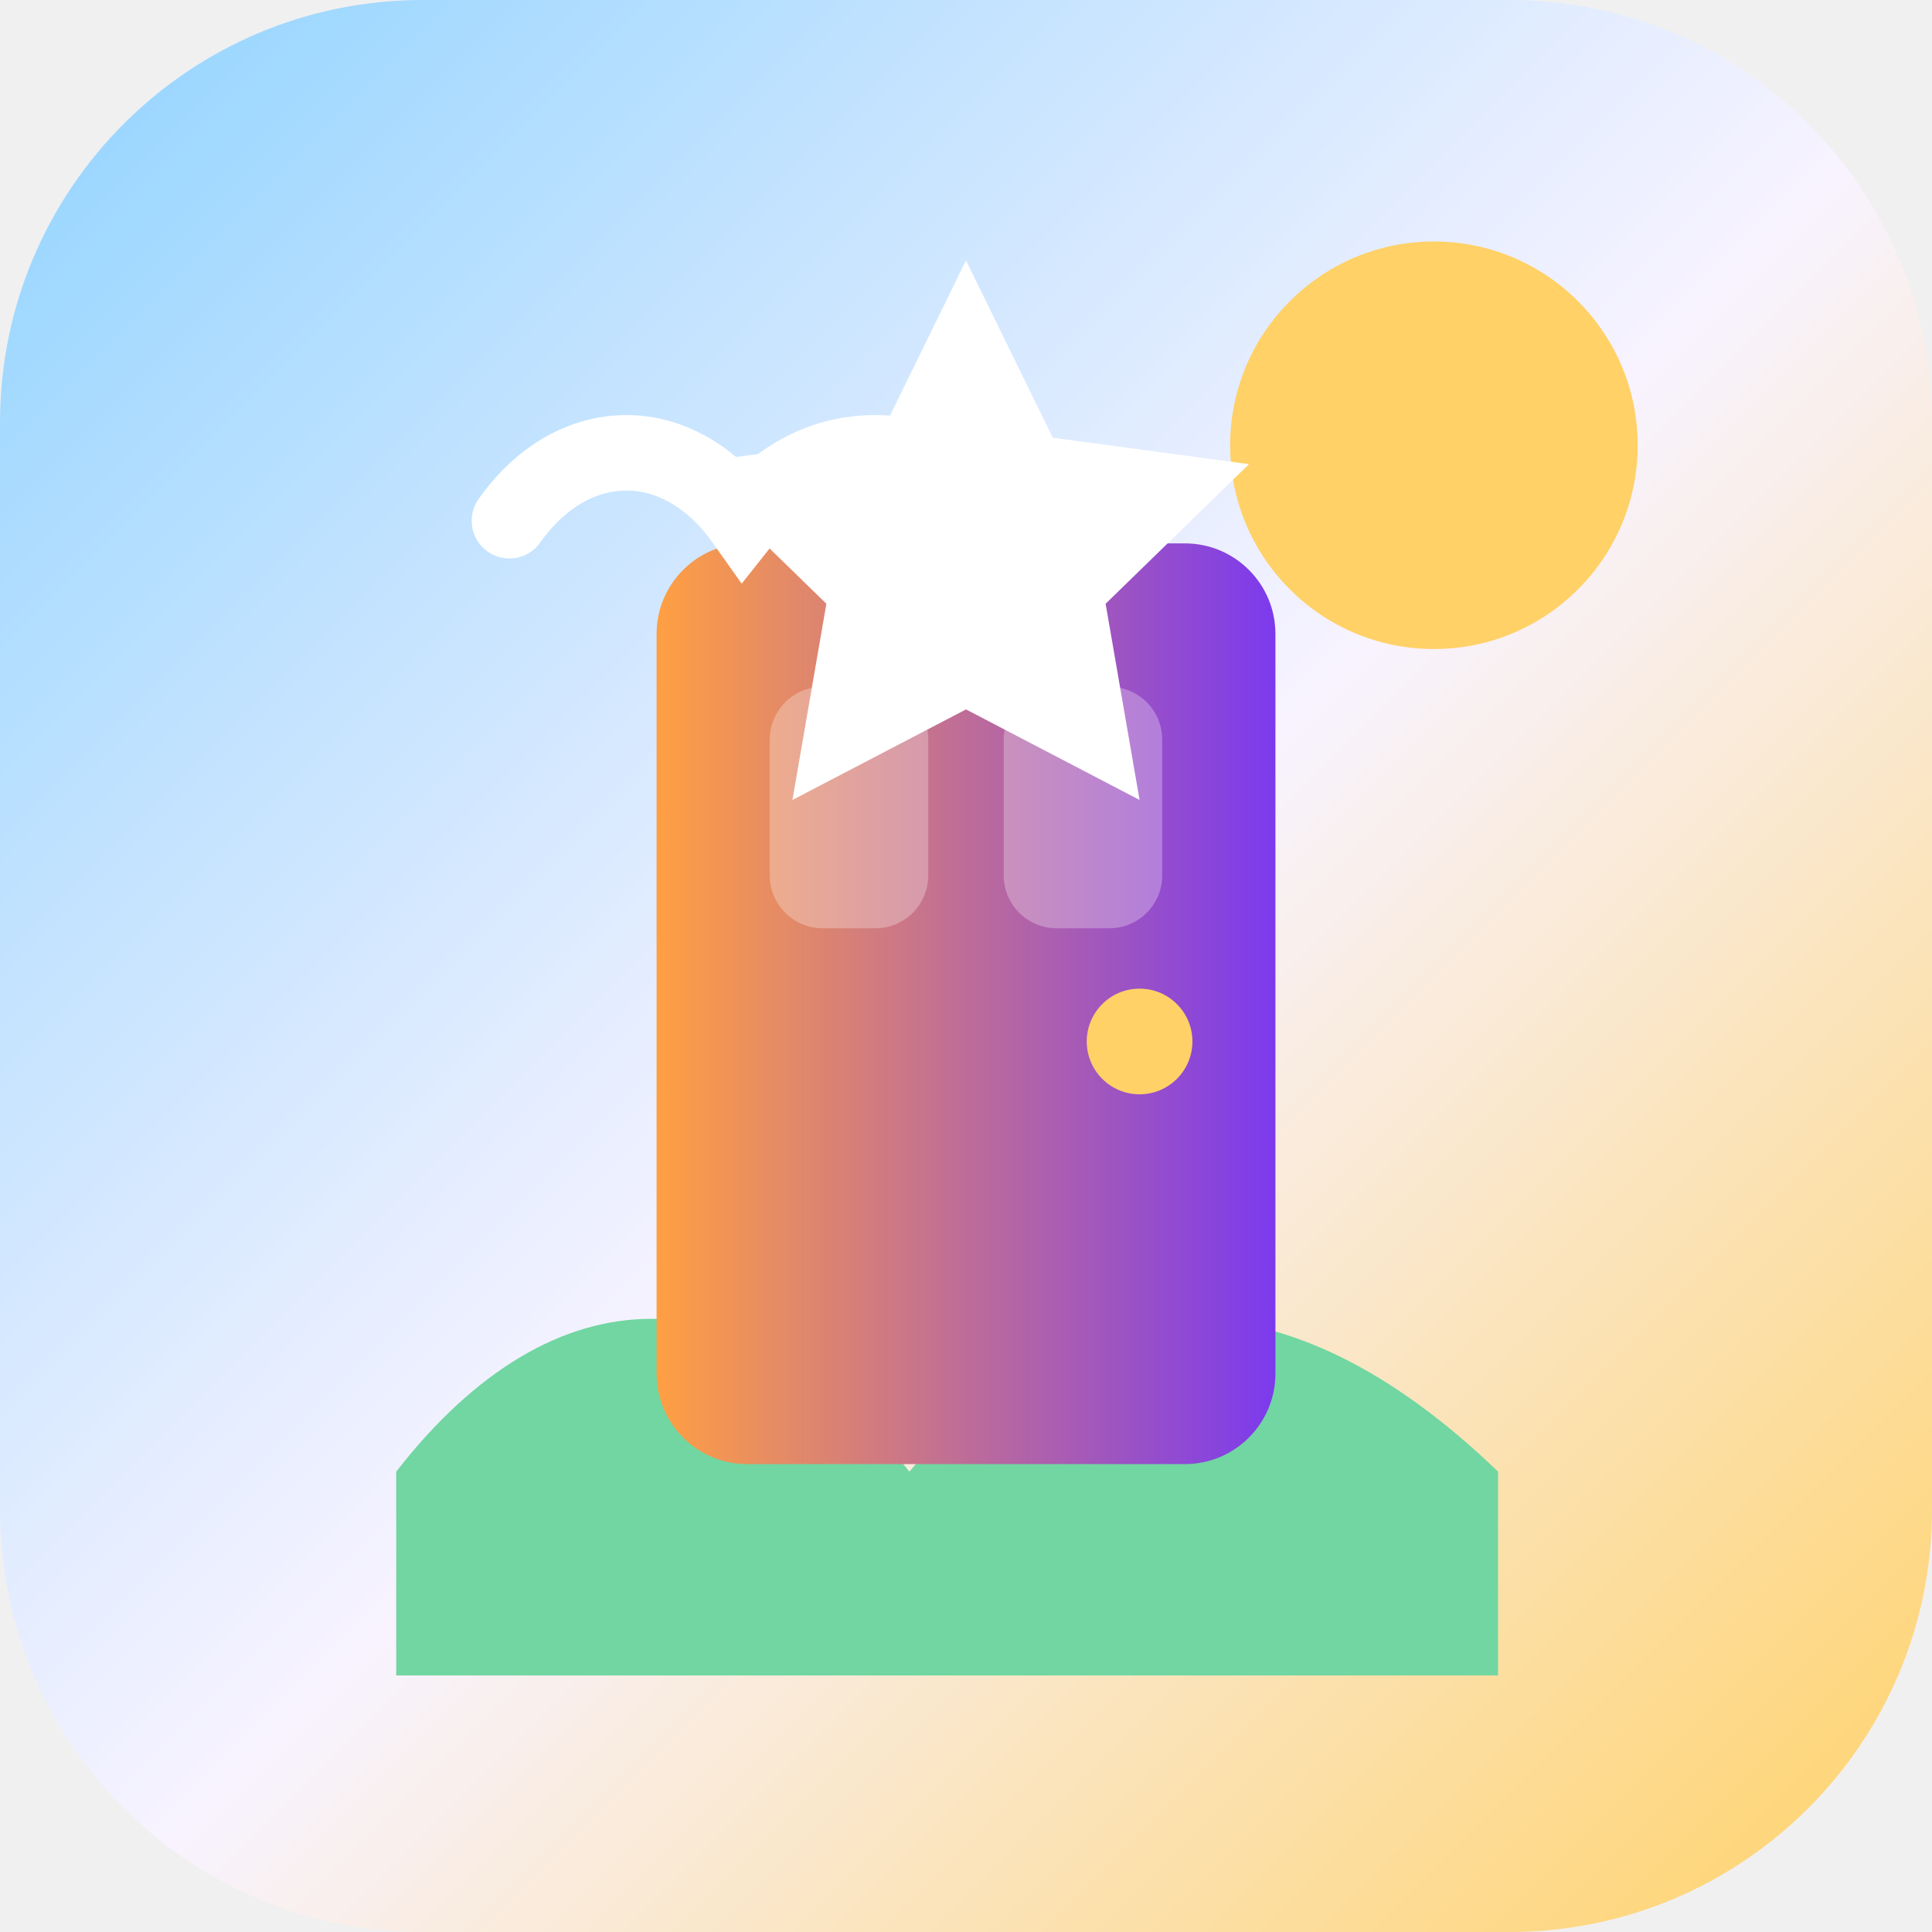
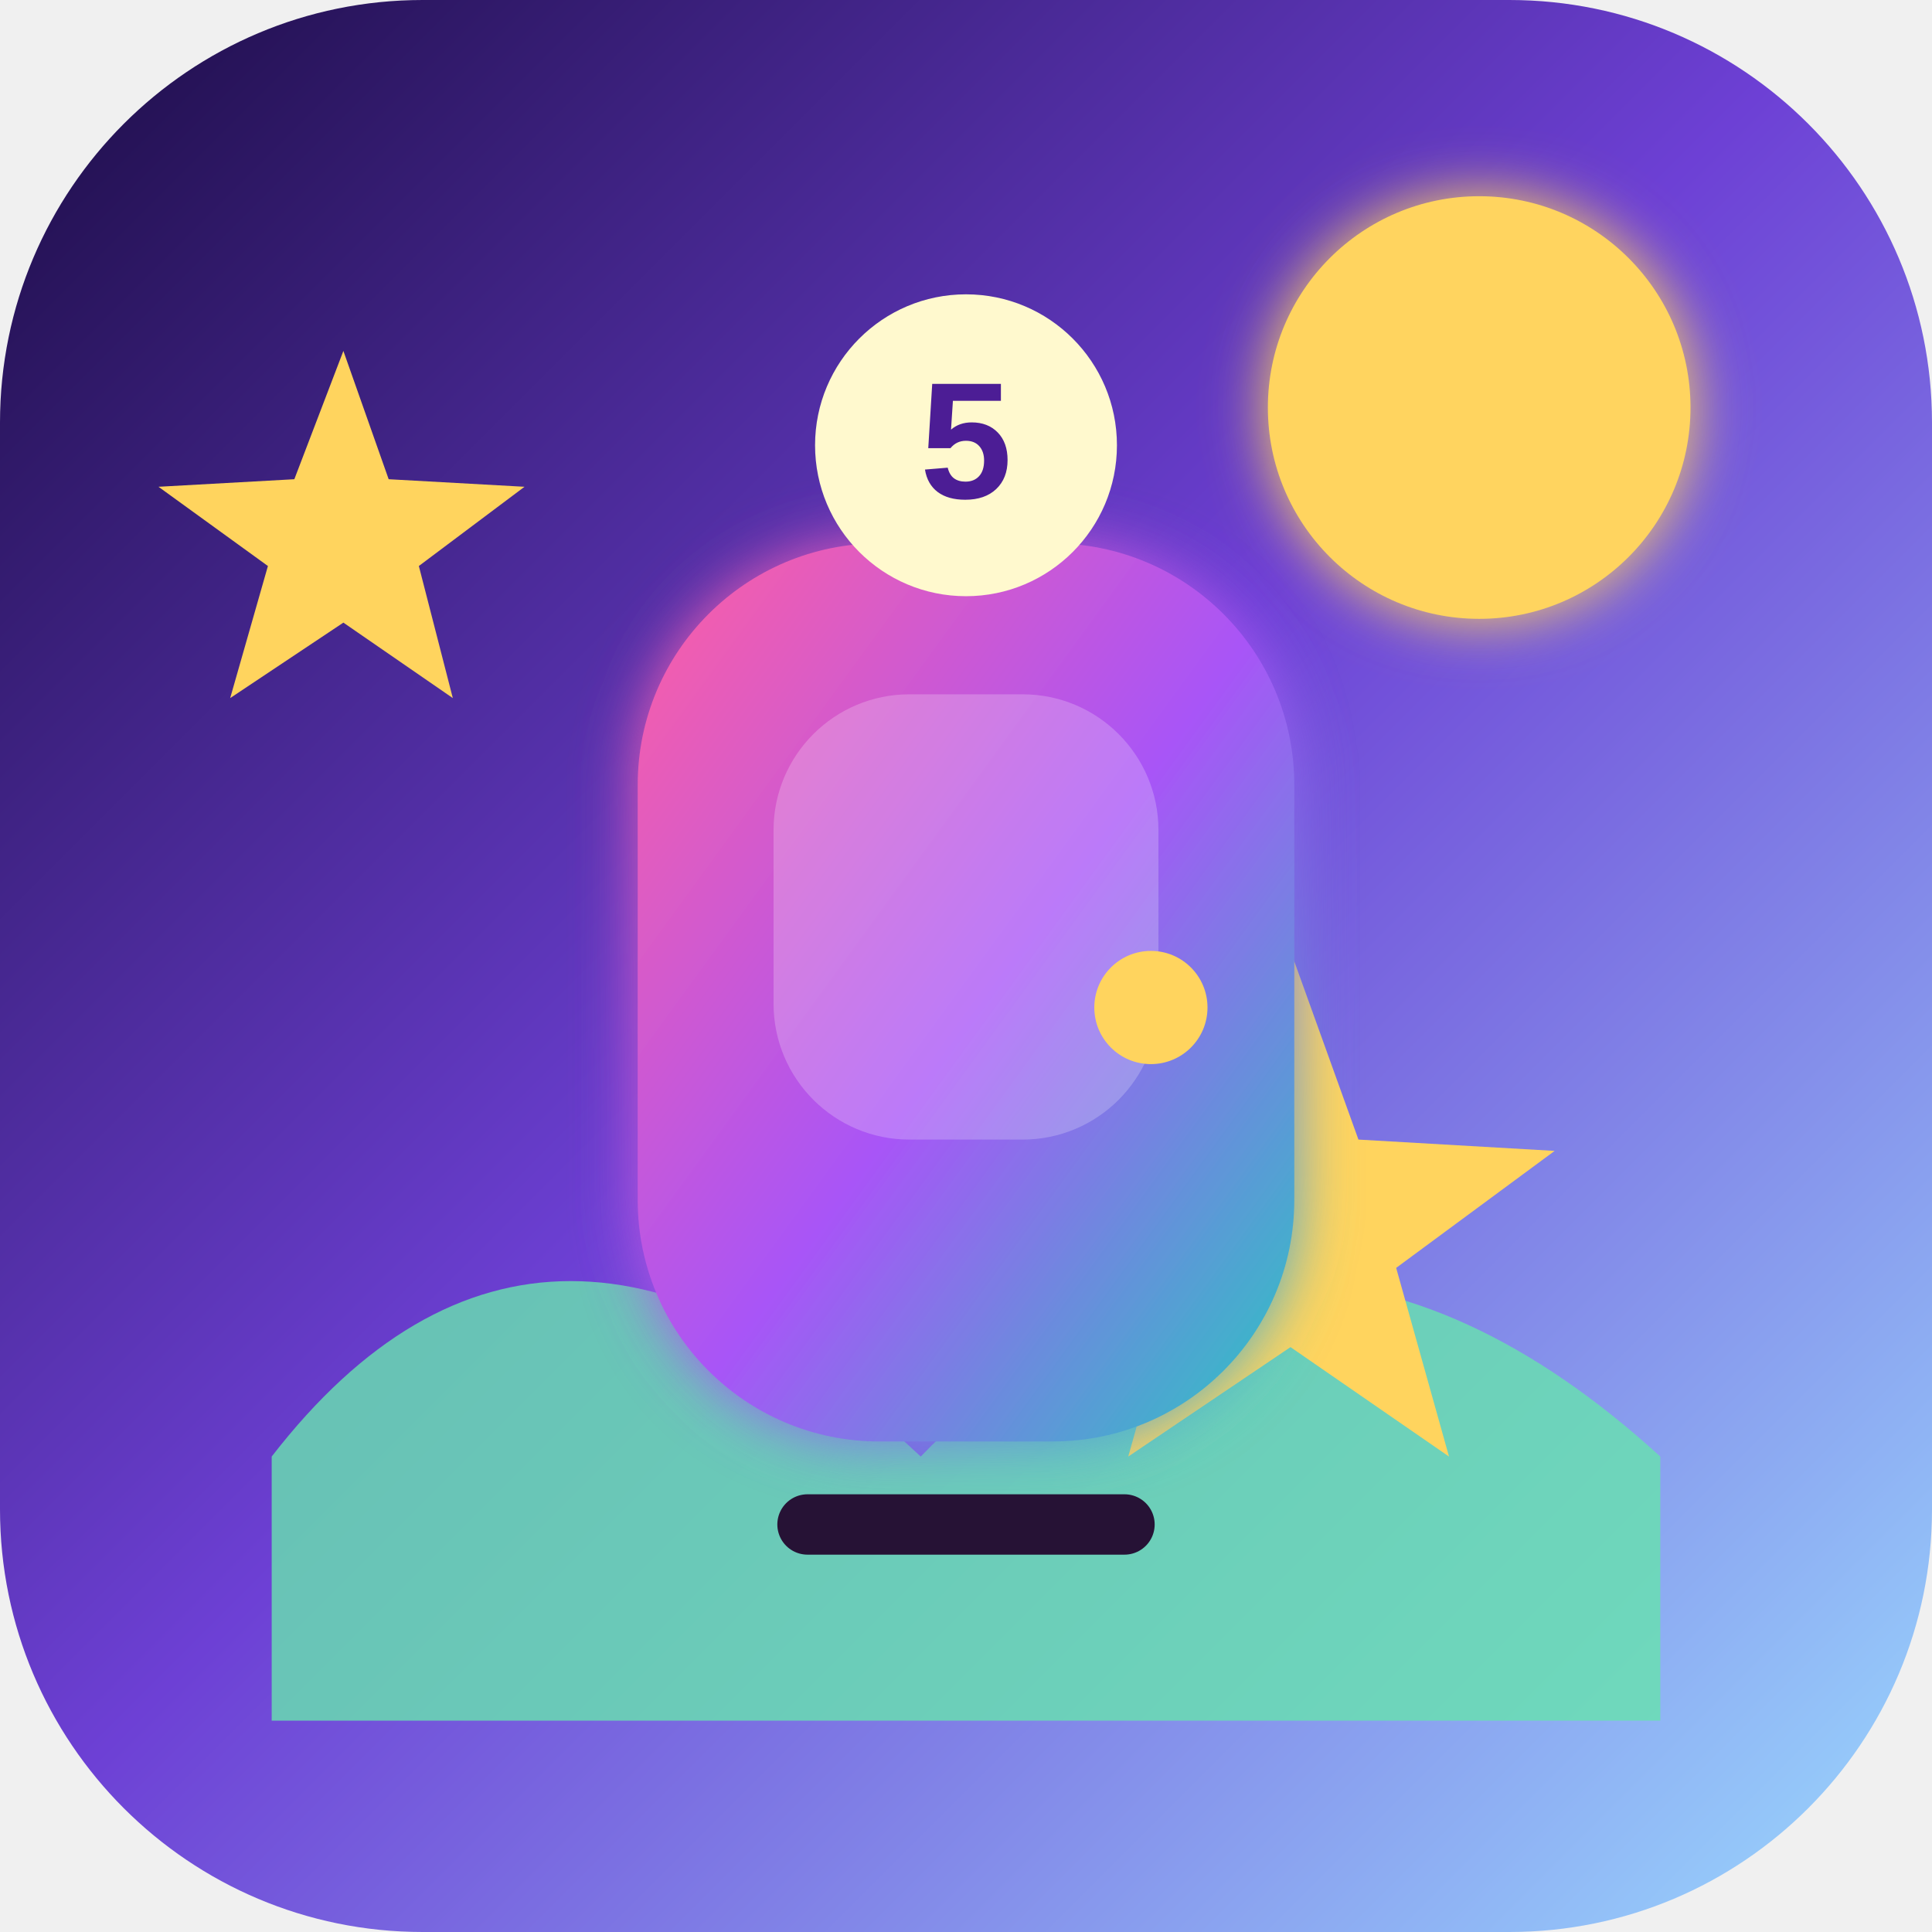
<svg xmlns="http://www.w3.org/2000/svg" viewBox="0 0 512 512" role="img" aria-label="Алёна и пять дверей">
  <defs>
    <linearGradient id="bg" x1="0" x2="1" y1="0" y2="1">
-       <stop offset="0%" stop-color="#8fd3ff" />
-       <stop offset="52%" stop-color="#f8f3ff" />
-       <stop offset="100%" stop-color="#ffd166" />
+       <stop offset="0%" stop-color="#1a0b42" />
+       <stop offset="48%" stop-color="#6d40d5" />
+       <stop offset="100%" stop-color="#9bdcff" />
    </linearGradient>
-     <linearGradient id="door" x1="0" x2="1">
-       <stop offset="0%" stop-color="#ff9f43" />
-       <stop offset="100%" stop-color="#7c3aed" />
+     <linearGradient id="door" x1="0" x2="1" y1="0" y2="1">
+       <stop offset="0%" stop-color="#ff5fa2" />
+       <stop offset="52%" stop-color="#a855f7" />
+       <stop offset="100%" stop-color="#28c7c1" />
    </linearGradient>
+     <filter id="glow" x="-40%" y="-40%" width="180%" height="180%">
+       <feGaussianBlur stdDeviation="8" result="blur" />
+       <feMerge>
+         <feMergeNode in="blur" />
+         <feMergeNode in="SourceGraphic" />
+       </feMerge>
+     </filter>
  </defs>
  <rect width="512" height="512" rx="112" fill="url(#bg)" />
-   <circle cx="380" cy="118" r="54" fill="#ffd166" />
-   <path d="M105 390c42-54 93-54 136 0 45-54 100-54 156 0v54H105z" fill="#71d6a1" />
-   <rect x="174" y="144" width="164" height="244" rx="24" fill="url(#door)" />
-   <rect x="204" y="182" width="42" height="64" rx="14" fill="#ffffff" opacity=".28" />
-   <rect x="266" y="182" width="42" height="64" rx="14" fill="#ffffff" opacity=".28" />
-   <circle cx="302" cy="276" r="14" fill="#ffd166" />
-   <path d="M256 69l23 47 52 7-38 37 9 52-46-24-46 24 9-52-38-37 52-7z" fill="#ffffff" />
-   <path d="M135 138c17-24 45-24 62 0 19-24 49-24 75 0" fill="none" stroke="#ffffff" stroke-width="20" stroke-linecap="round" />
+   <circle cx="392" cy="108" r="56" fill="#ffd45e" filter="url(#glow)" />
+   <path d="M72 386c48-62 106-62 172 0 60-62 128-62 196 0v70H72z" fill="#68e0b0" opacity=".82" />
+   <path d="M91 93l12 34 36 2-28 21 9 35-29-20-30 20 10-35-29-21 36-2z" fill="#ffd45e" />
+   <path d="M342 252l18 50 52 3-42 31 14 50-42-29-43 29 14-50-42-31 52-3z" fill="#ffd45e" />
+   <rect x="169" y="144" width="174" height="238" rx="64" fill="url(#door)" filter="url(#glow)" />
+   <rect x="205" y="184" width="102" height="118" rx="36" fill="#fff" opacity=".22" />
+   <circle cx="305" cy="267" r="15" fill="#ffd45e" />
+   <circle cx="256" cy="118" r="40" fill="#fff9ce" />
+   <text x="256" y="132" text-anchor="middle" font-family="Arial, sans-serif" font-size="44" font-weight="900" fill="#4c1d95">5</text>
+   <path d="M214 404h84" stroke="#261235" stroke-width="16" stroke-linecap="round" />
</svg>
